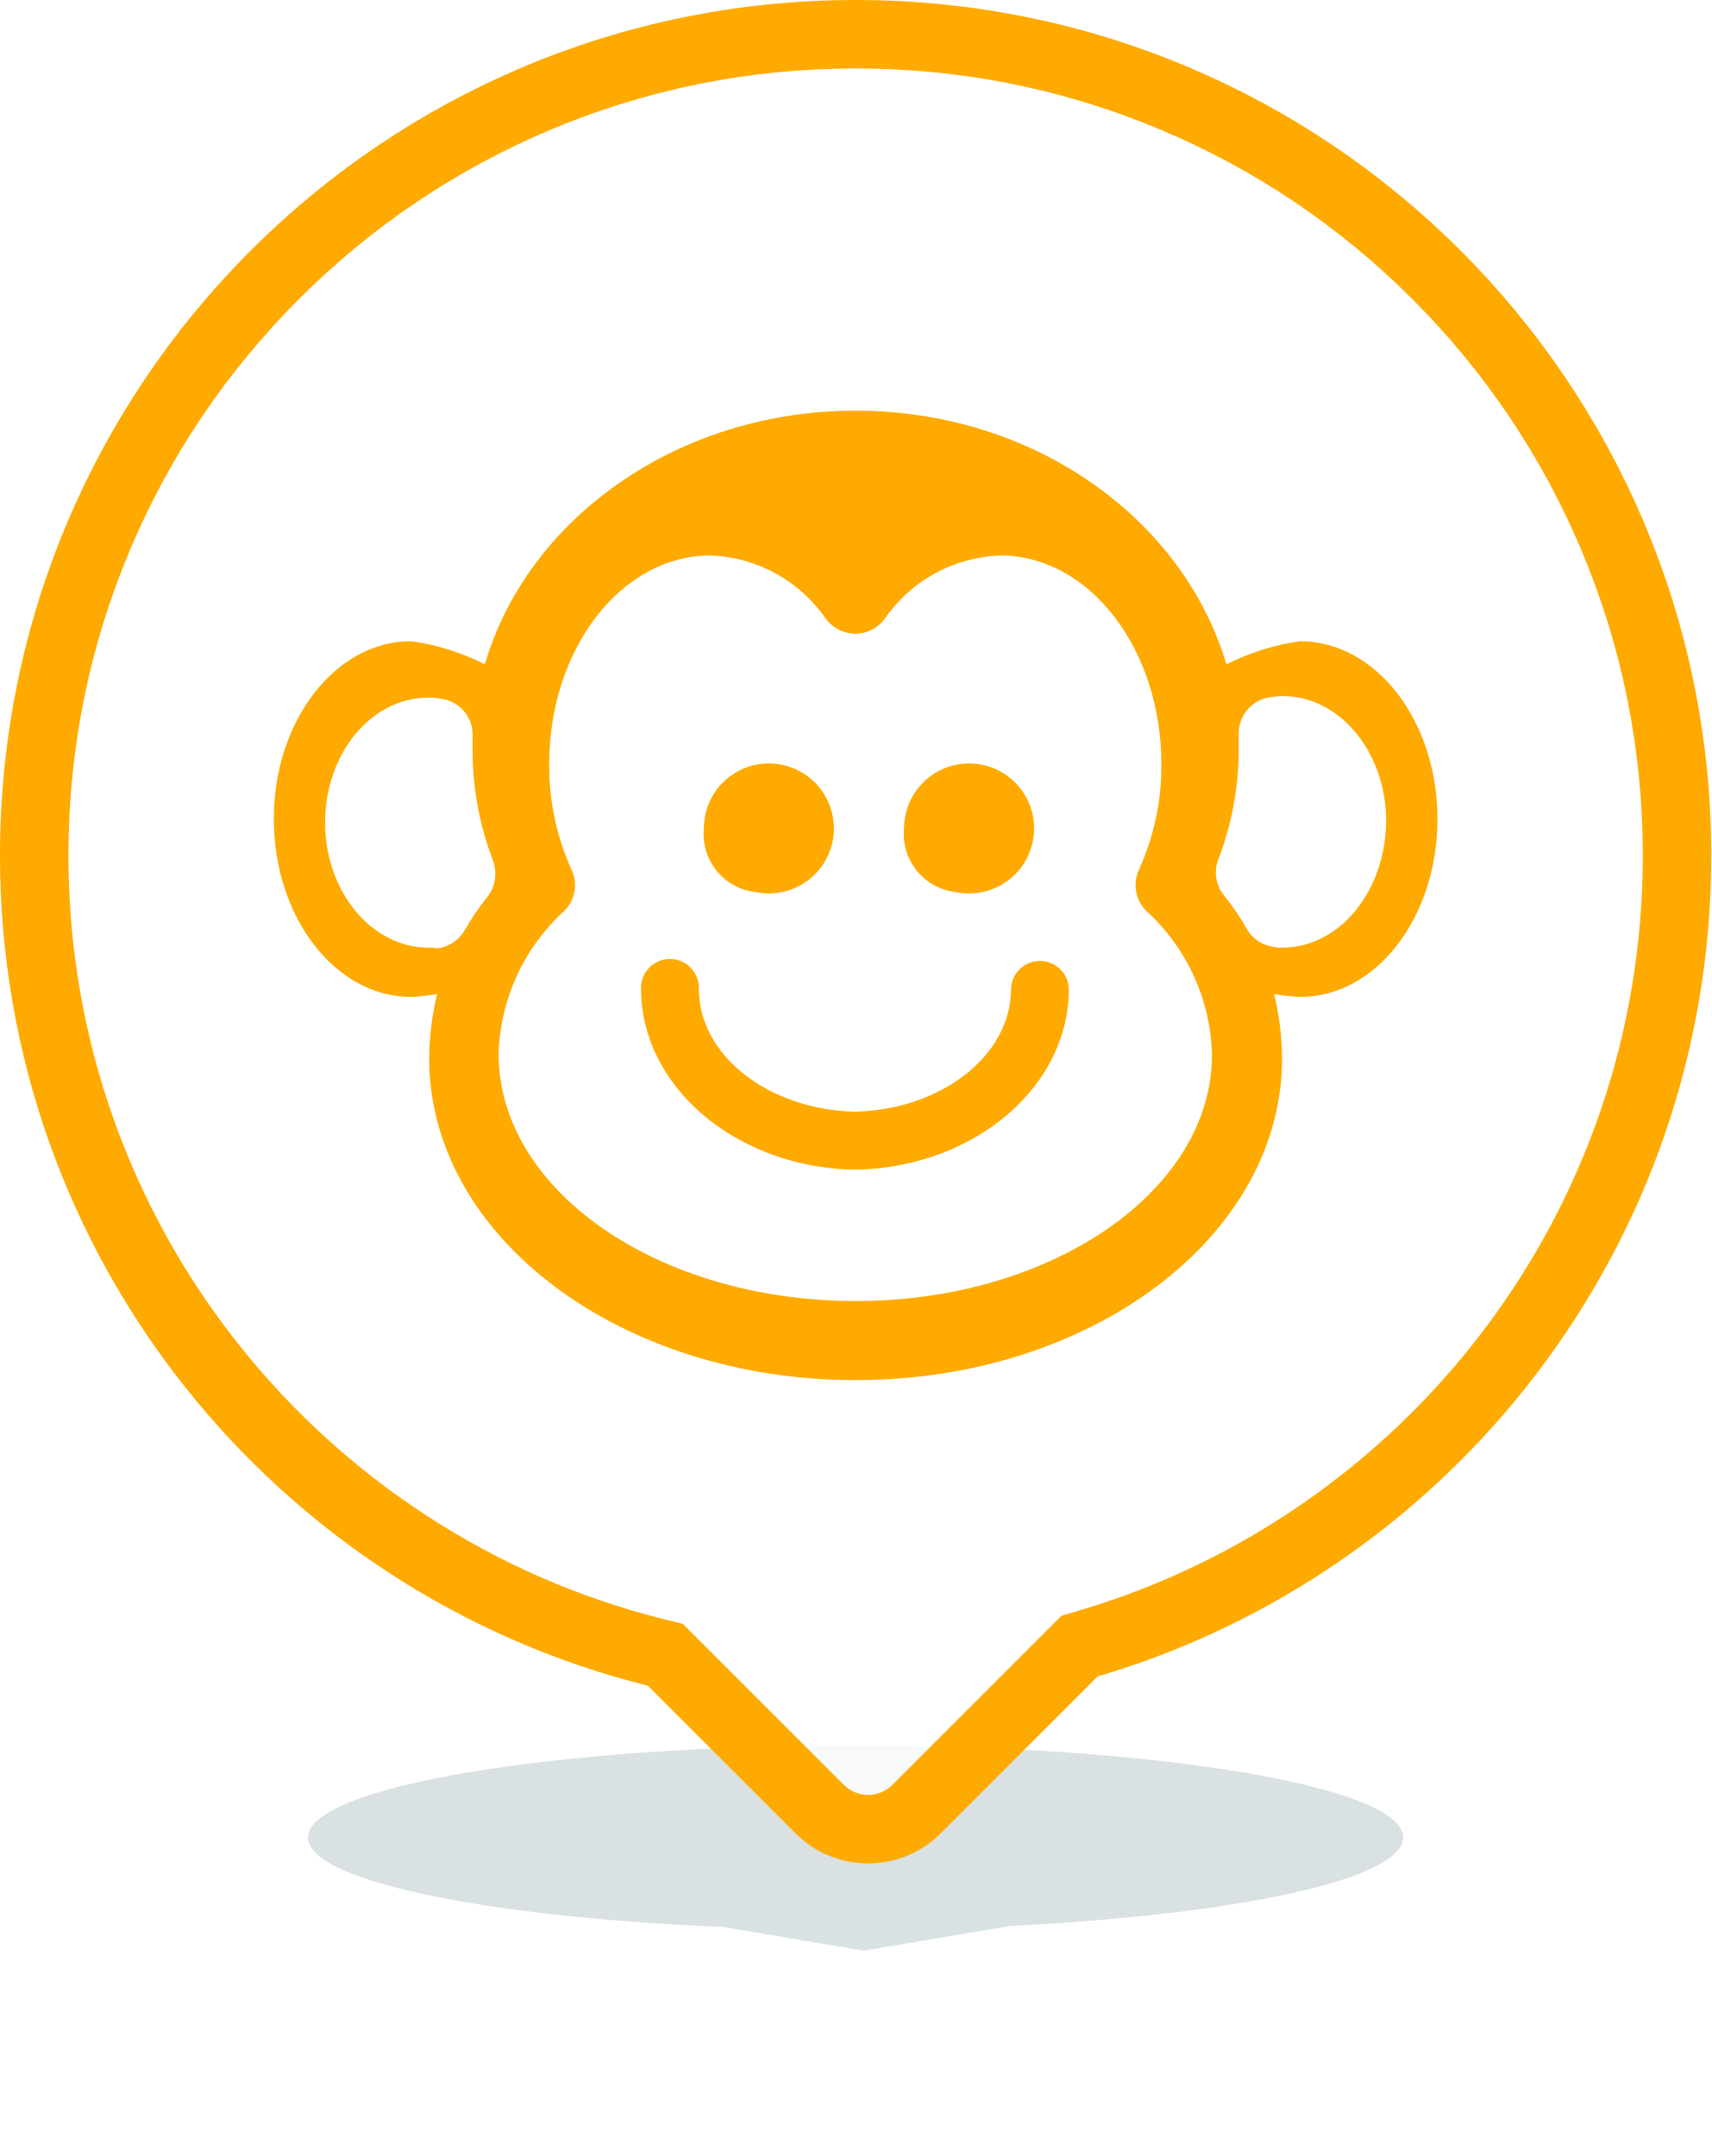
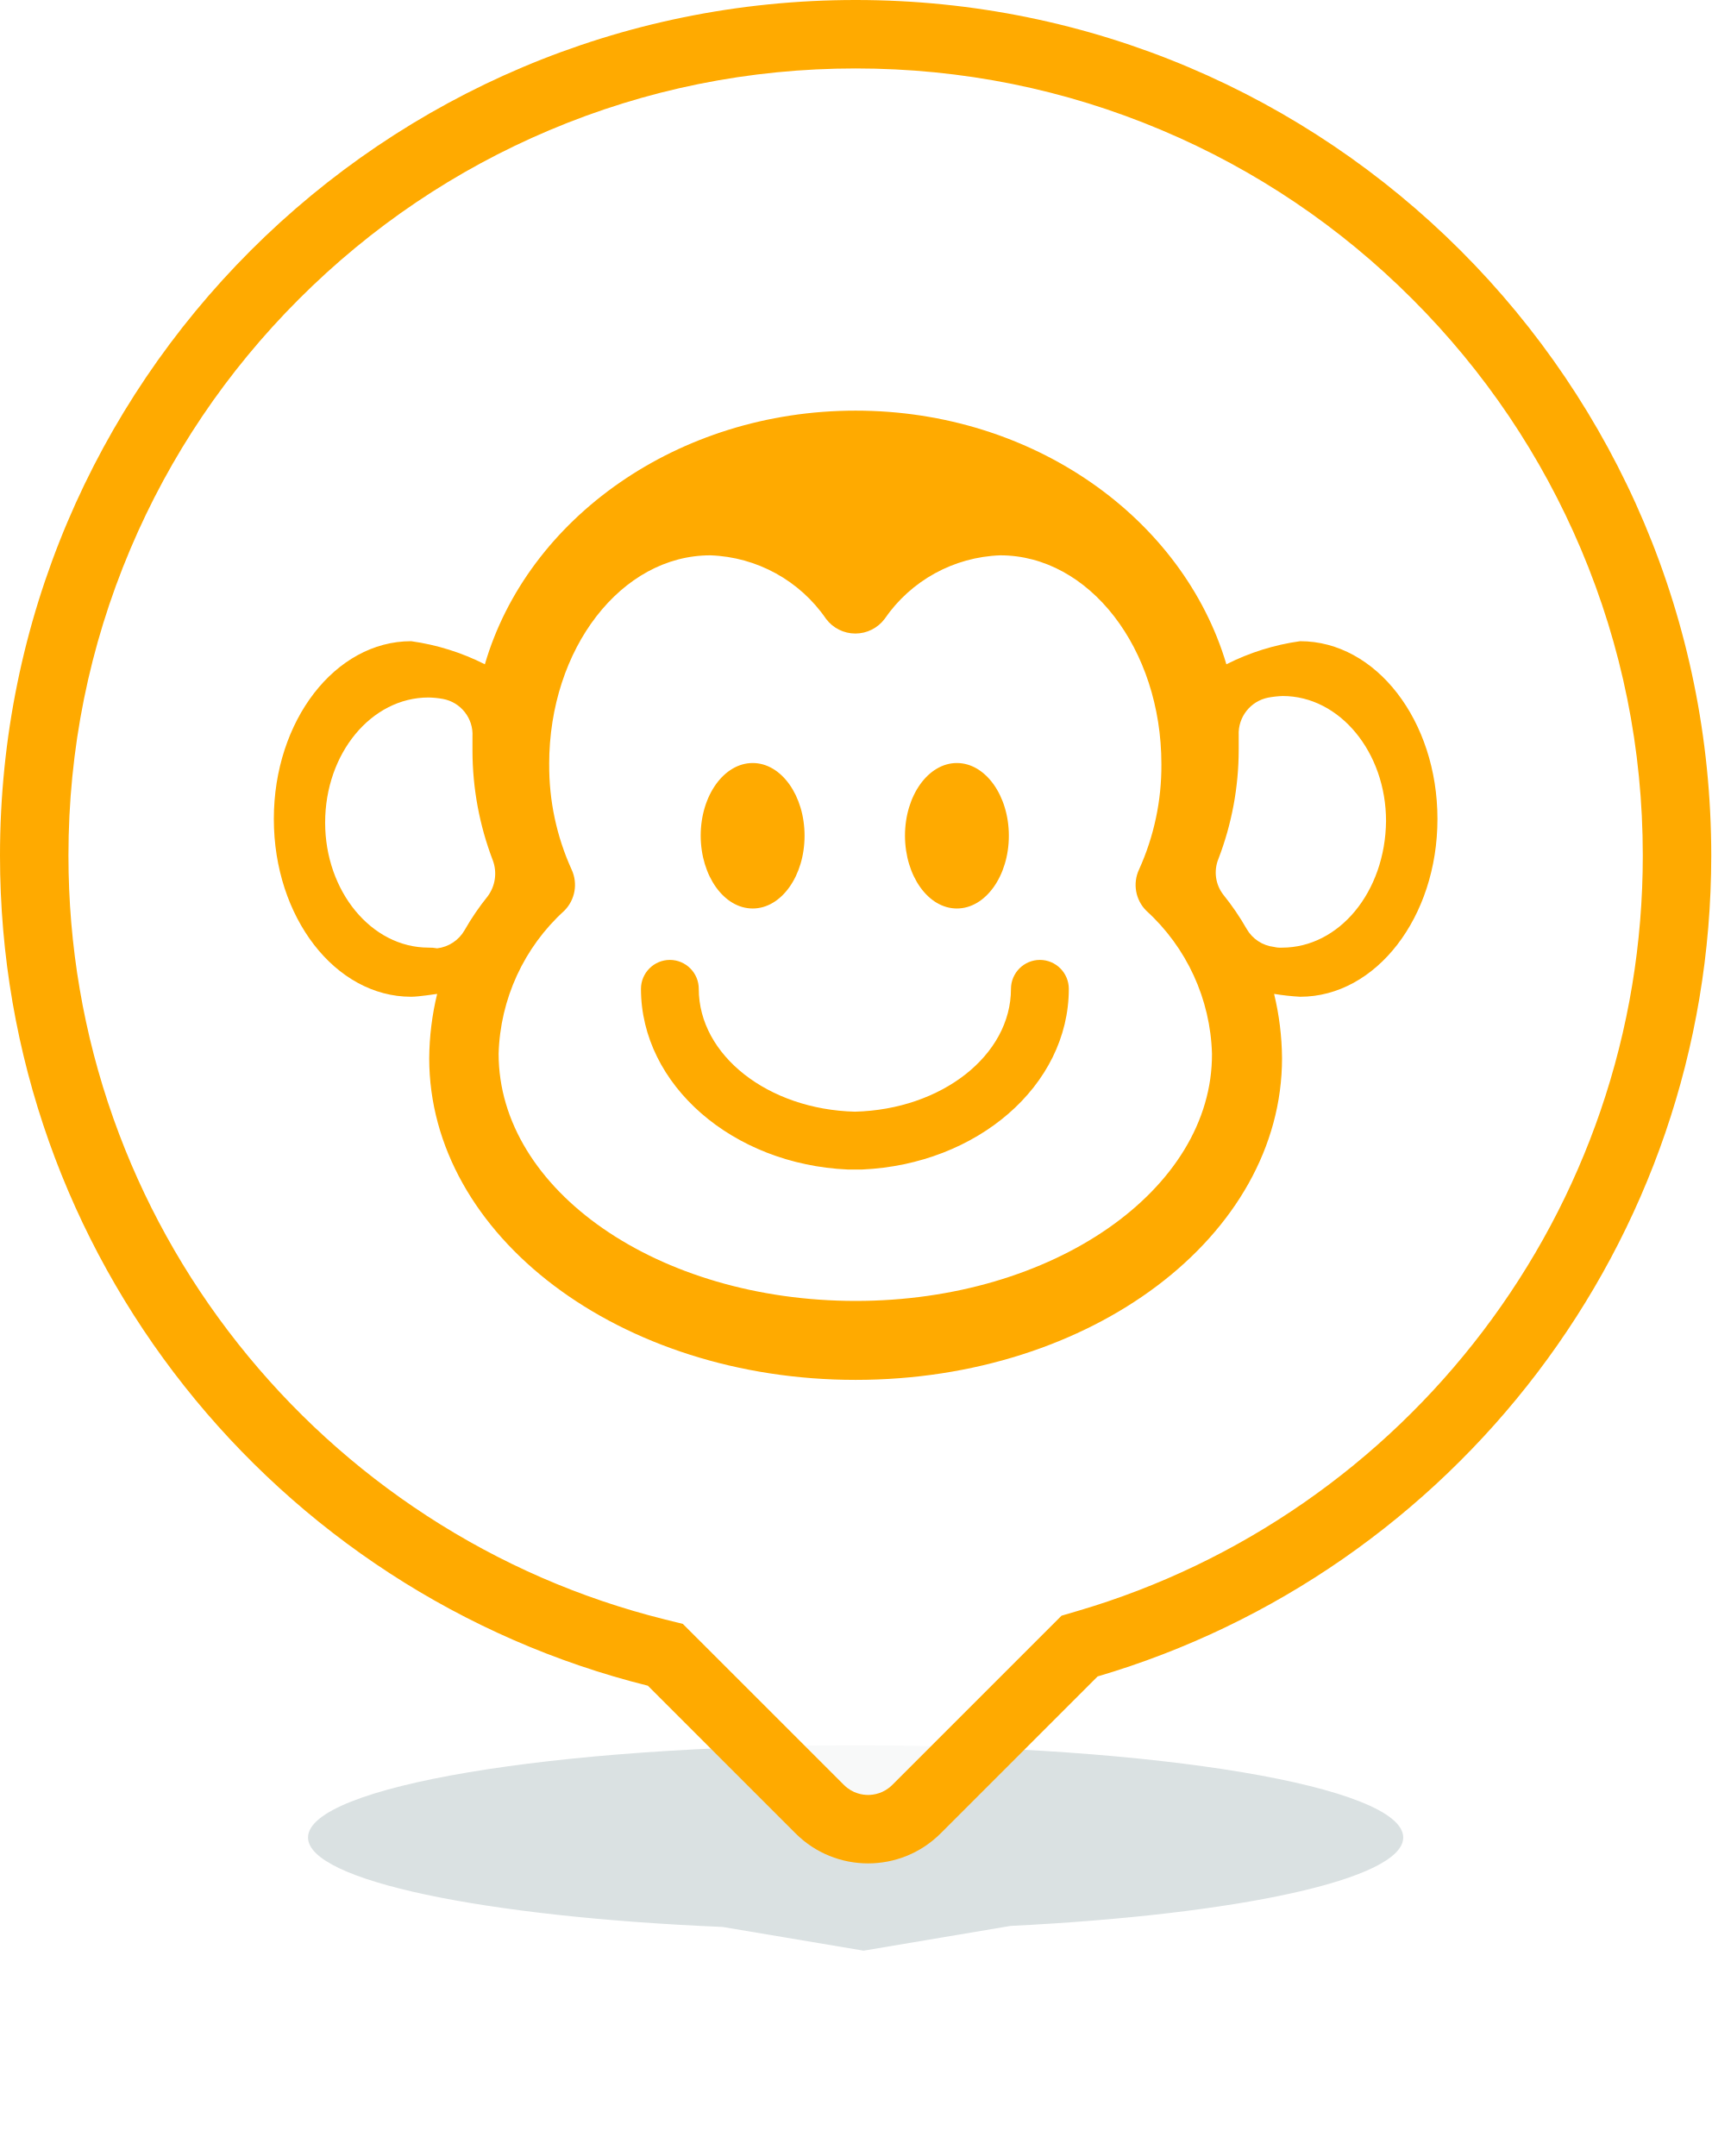
<svg xmlns="http://www.w3.org/2000/svg" viewBox="0 0 50 63">
  <defs>
    <style>.a{fill:rgba(70,108,110,0.2);}.b{fill:rgba(255,255,255,0.8);}.c,.e{fill:#fa0;}.d,.e{stroke:none;}</style>
  </defs>
  <g transform="translate(-2597 -6019)">
    <path class="a" d="M12.115,5.307C5.156,5.014,0,3.955,0,2.693,0,1.206,7.164,0,16,0S32,1.206,32,2.693c0,1.223-4.842,2.255-11.475,2.584L16.233,6Z" transform="translate(2606 6070)" />
    <g transform="translate(-5718)">
      <g class="b" transform="translate(8315 6019)">
        <path class="d" d="M 25.364 53.45 C 24.83 53.45 24.327 53.241 23.95 52.864 L 19.637 48.551 L 19.441 48.355 L 19.172 48.288 C 16.598 47.646 14.161 46.584 11.93 45.133 C 9.736 43.705 7.798 41.939 6.171 39.884 C 4.529 37.81 3.251 35.499 2.371 33.017 C 1.461 30.449 1 27.751 1 25 C 1 21.76 1.634 18.617 2.886 15.659 C 4.094 12.801 5.825 10.234 8.03 8.03 C 10.234 5.825 12.801 4.094 15.659 2.886 C 18.617 1.634 21.76 1 25 1 C 28.241 1 31.383 1.634 34.342 2.886 C 37.2 4.094 39.766 5.825 41.971 8.03 C 44.175 10.234 45.906 12.801 47.115 15.659 C 48.366 18.617 49 21.76 49 25 C 49 27.667 48.566 30.286 47.71 32.784 C 46.883 35.199 45.676 37.459 44.125 39.501 C 42.591 41.522 40.756 43.28 38.673 44.727 C 36.561 46.194 34.245 47.304 31.788 48.027 L 31.543 48.099 L 31.363 48.28 L 26.779 52.864 C 26.401 53.241 25.899 53.45 25.364 53.45 Z" />
        <path class="e" d="M 25.364 52.45 C 25.519 52.45 25.817 52.411 26.072 52.156 L 30.656 47.572 L 31.016 47.212 L 31.505 47.068 C 33.859 46.375 36.079 45.311 38.103 43.906 C 40.1 42.519 41.858 40.834 43.329 38.897 C 44.815 36.939 45.971 34.774 46.764 32.46 C 47.584 30.066 48 27.556 48 25 C 48 21.894 47.393 18.883 46.194 16.048 C 45.035 13.31 43.377 10.85 41.264 8.737 C 39.151 6.624 36.691 4.965 33.952 3.807 C 31.118 2.608 28.106 2 25 2 C 21.894 2 18.883 2.608 16.048 3.807 C 13.31 4.965 10.85 6.624 8.737 8.737 C 6.624 10.85 4.965 13.31 3.807 16.048 C 2.608 18.883 2 21.894 2 25 C 2 27.637 2.442 30.222 3.314 32.683 C 4.157 35.061 5.382 37.275 6.955 39.263 C 8.515 41.233 10.372 42.926 12.475 44.295 C 14.613 45.686 16.948 46.703 19.414 47.318 L 19.952 47.452 L 20.344 47.844 L 24.657 52.156 C 24.912 52.411 25.209 52.45 25.364 52.45 M 25.364 54.45 C 24.596 54.45 23.828 54.157 23.243 53.571 L 18.93 49.258 C 8.056 46.546 2.716064386731887e-07 36.714 2.716064386731887e-07 25 C 2.716064386731887e-07 11.193 11.193 5.314331247063819e-06 25 5.314331247063819e-06 C 38.807 5.314331247063819e-06 50 11.193 50 25 C 50 36.351 42.434 45.936 32.07 48.987 L 27.486 53.571 C 26.9 54.157 26.132 54.45 25.364 54.45 Z" />
      </g>
-       <g transform="translate(8322.9 6031)">
-         <path class="c" d="M30.088,6.737a6.867,6.867,0,0,0-2.154.676C26.666,3.147,22.3,0,17.1,0S7.512,3.147,6.266,7.412a6.867,6.867,0,0,0-2.154-.676C1.9,6.737.1,9.06.1,11.932s1.8,5.2,4.012,5.2c.232,0,.739-.084.76-.084a8.247,8.247,0,0,0-.232,1.88c0,5.2,5.575,9.4,12.46,9.4s12.46-4.2,12.46-9.4a8.247,8.247,0,0,0-.232-1.88,7.219,7.219,0,0,0,.76.084c2.217,0,4.012-2.323,4.012-5.2S32.3,6.737,30.088,6.737ZM4.619,15.691c-1.668,0-3.02-1.647-3.02-3.653,0-2.027,1.352-3.653,3.02-3.653a2.6,2.6,0,0,1,.422.042,1.056,1.056,0,0,1,.866,1.1v.422A8.994,8.994,0,0,0,6.5,13.135a1.108,1.108,0,0,1-.148,1.056,7.491,7.491,0,0,0-.676.993,1.067,1.067,0,0,1-.8.528A1.212,1.212,0,0,0,4.619,15.691ZM17.1,26.017c-5.765,0-10.432-3.231-10.432-7.222a5.867,5.867,0,0,1,1.922-4.181,1.065,1.065,0,0,0,.211-1.2,7.326,7.326,0,0,1-.655-3.083c0-3.379,2.112-6.1,4.709-6.1a4.279,4.279,0,0,1,3.379,1.858,1.069,1.069,0,0,0,1.711,0,4.279,4.279,0,0,1,3.379-1.858c2.6,0,4.709,2.724,4.709,6.1a7.326,7.326,0,0,1-.655,3.083,1.065,1.065,0,0,0,.211,1.2A5.867,5.867,0,0,1,27.511,18.8C27.532,22.765,22.865,26.017,17.1,26.017ZM29.56,15.691a.792.792,0,0,1-.232-.021,1.067,1.067,0,0,1-.8-.528,7.49,7.49,0,0,0-.676-.993,1.056,1.056,0,0,1-.148-1.056A8.908,8.908,0,0,0,28.293,9.9V9.482a1.071,1.071,0,0,1,.866-1.1,2.862,2.862,0,0,1,.422-.042c1.668,0,3.02,1.647,3.02,3.653C32.579,14.065,31.228,15.691,29.56,15.691Z" />
-         <g transform="translate(12.665 10.348)">
-           <path class="c" d="M88.8,52.717a1.9,1.9,0,1,0-1.5-1.858A1.706,1.706,0,0,0,88.8,52.717Z" transform="translate(-81.45 -49)" />
-           <path class="c" d="M61.1,52.717a1.9,1.9,0,1,0-1.5-1.858A1.706,1.706,0,0,0,61.1,52.717Z" transform="translate(-59.6 -49)" />
-         </g>
-         <path class="c" d="M57.362,82.124c3.358-.148,6.04-2.45,6.04-5.279a.845.845,0,0,0-1.689,0c0,1.943-2.027,3.527-4.561,3.59-2.534-.063-4.561-1.647-4.561-3.59a.845.845,0,1,0-1.689,0c0,2.809,2.682,5.132,6.04,5.279Z" transform="translate(-40.072 -59.95)" />
-       </g>
+       <path class="c" d="M-1766.459-6075.492a8.249,8.249,0,0,1,.232-1.879c-.021,0-.528.084-.76.084-2.218,0-4.012-2.323-4.012-5.195s1.795-5.195,4.012-5.195a6.869,6.869,0,0,1,2.154.675c1.245-4.265,5.639-7.412,10.833-7.412s9.566,3.147,10.833,7.412a6.869,6.869,0,0,1,2.155-.675c2.218,0,4.012,2.323,4.012,5.195s-1.795,5.195-4.012,5.195a7.237,7.237,0,0,1-.761-.084,8.249,8.249,0,0,1,.232,1.879c0,5.2-5.574,9.4-12.459,9.4S-1766.459-6070.3-1766.459-6075.492Zm3.506-8.594a7.322,7.322,0,0,0,.655,3.083,1.066,1.066,0,0,1-.212,1.2,5.869,5.869,0,0,0-1.921,4.182c0,3.991,4.667,7.222,10.432,7.222s10.432-3.252,10.411-7.222a5.869,5.869,0,0,0-1.921-4.182,1.064,1.064,0,0,1-.211-1.2,7.337,7.337,0,0,0,.654-3.083c0-3.379-2.112-6.1-4.709-6.1a4.28,4.28,0,0,0-3.378,1.858,1.069,1.069,0,0,1-1.71,0,4.282,4.282,0,0,0-3.379-1.858C-1760.842-6090.189-1762.954-6087.465-1762.954-6084.086Zm-6.547,1.71c0,2.005,1.351,3.653,3.02,3.653a1.2,1.2,0,0,1,.253.021,1.067,1.067,0,0,0,.8-.528,7.465,7.465,0,0,1,.676-.992,1.111,1.111,0,0,0,.148-1.057,9,9,0,0,1-.592-3.188v-.423a1.057,1.057,0,0,0-.865-1.1,2.626,2.626,0,0,0-.422-.042C-1768.15-6086.029-1769.5-6084.4-1769.5-6082.375Zm27.558-3.653a1.071,1.071,0,0,0-.865,1.1v.422a8.919,8.919,0,0,1-.592,3.189,1.057,1.057,0,0,0,.148,1.056,7.477,7.477,0,0,1,.676.992,1.063,1.063,0,0,0,.8.527.778.778,0,0,0,.232.021c1.669,0,3.02-1.626,3.041-3.7,0-2.006-1.351-3.653-3.02-3.653A2.882,2.882,0,0,0-1741.942-6086.029Zm-12.29,13.79c-3.358-.148-6.04-2.471-6.04-5.28a.847.847,0,0,1,.844-.845.847.847,0,0,1,.845.845c0,1.943,2.027,3.526,4.561,3.59,2.534-.063,4.561-1.646,4.561-3.59a.848.848,0,0,1,.845-.845.847.847,0,0,1,.845.845c0,2.83-2.682,5.132-6.04,5.28Zm1.674-9.753c0-1.176.681-2.125,1.517-2.125s1.518.954,1.518,2.125-.68,2.126-1.518,2.126S-1752.554-6080.816-1752.558-6081.992Zm-5.969,0c0-1.176.682-2.125,1.52-2.125s1.515.954,1.515,2.125-.677,2.126-1.515,2.126S-1758.523-6080.816-1758.527-6081.992Z" transform="translate(10094 12125.413)" />
    </g>
  </g>
</svg>
